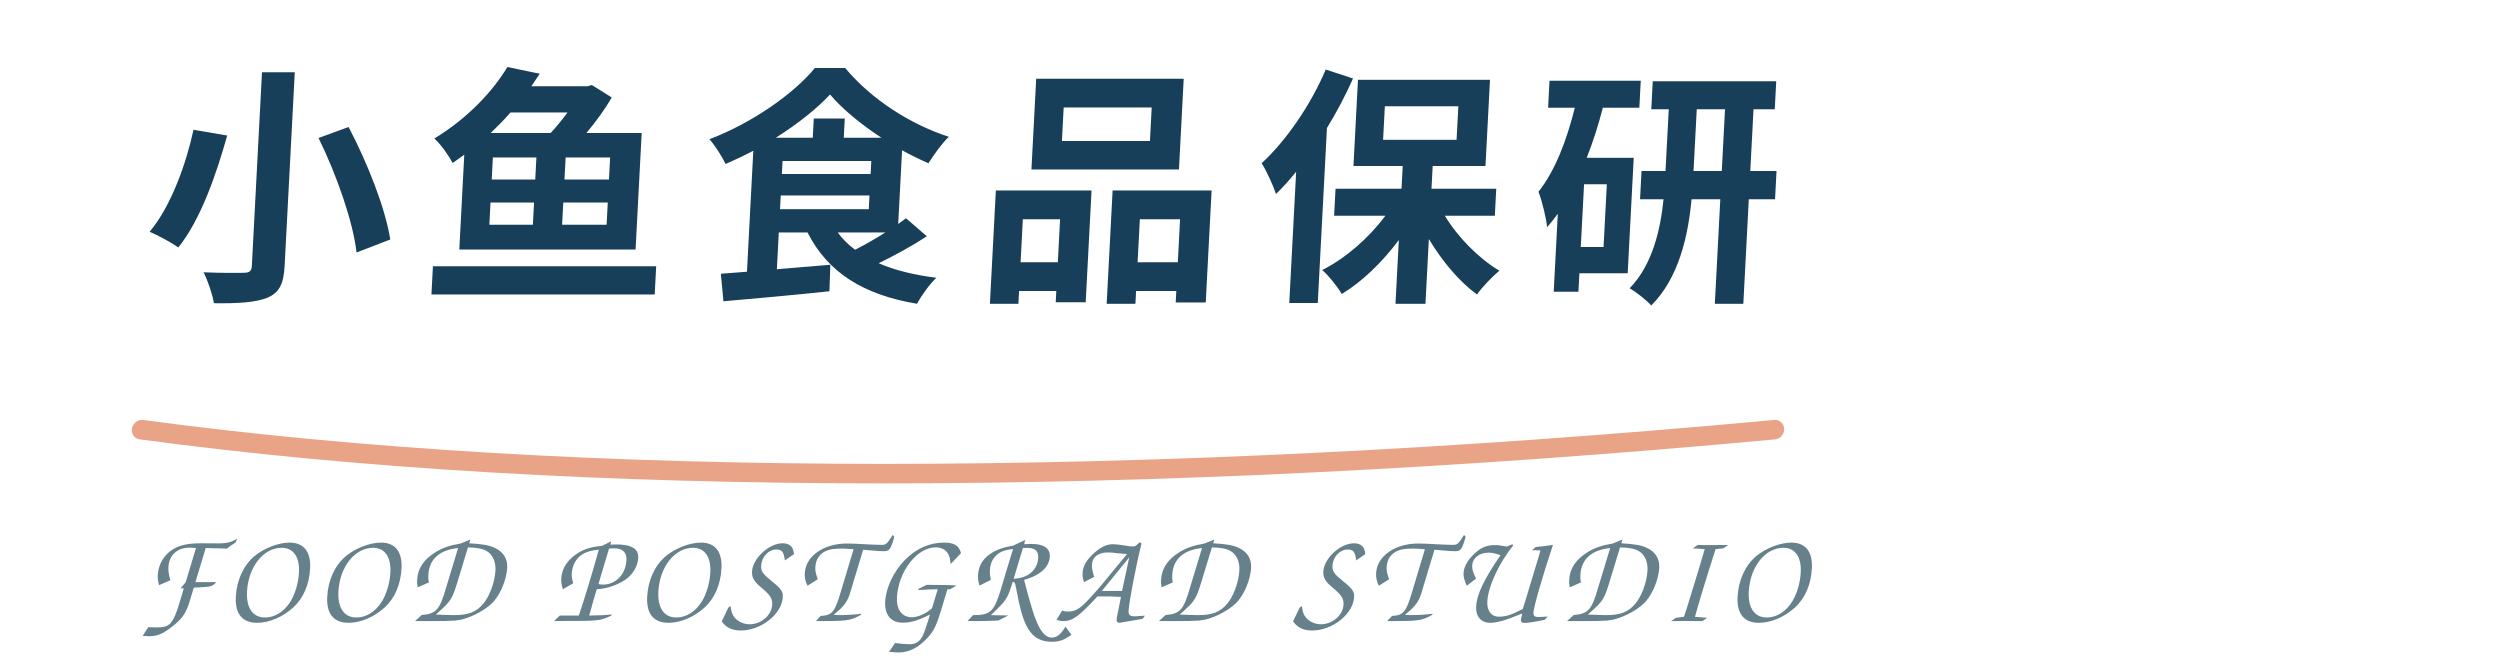
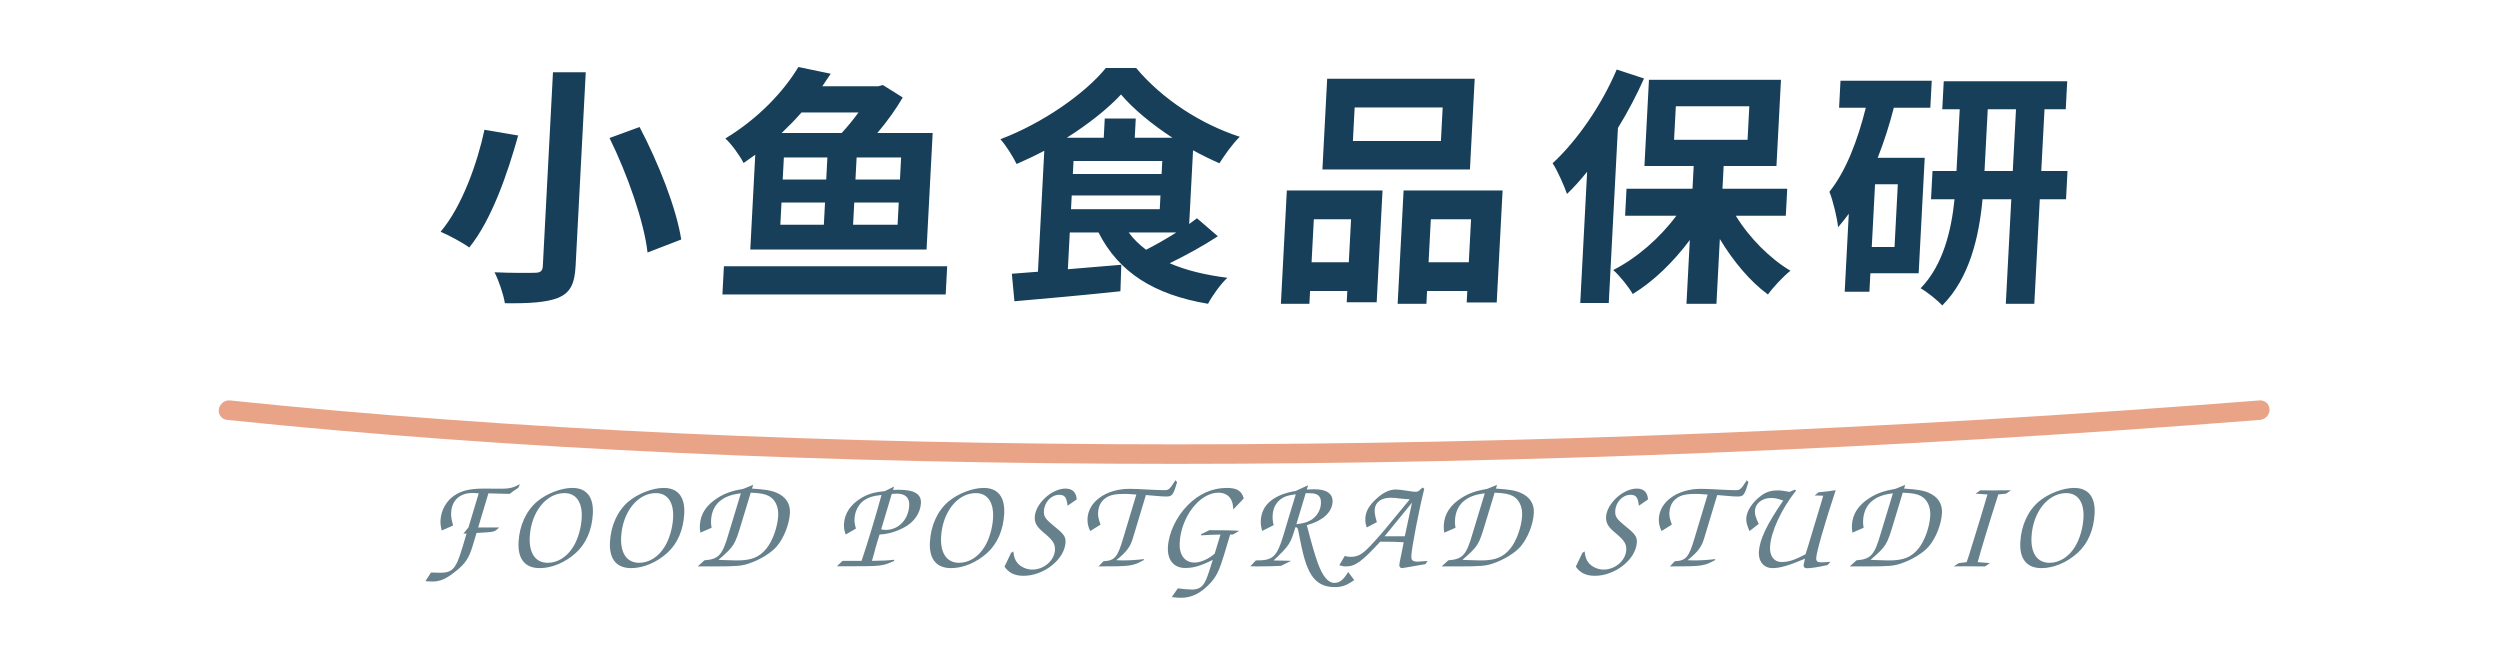
<svg xmlns="http://www.w3.org/2000/svg" width="640" height="170" viewBox="0 0 640 170" role="img" aria-labelledby="title desc">
-   <g transform="translate(-498 -38) skewX(-3)">
-     <text x="540" y="110" fill="#173f59" font-family="'STKaiti','KaiTi','FZKai-Z03','Noto Serif SC','Songti SC',serif" font-size="64" font-weight="600" letter-spacing="7">小鱼食品保研</text>
-     <path d="M542 148c112 15 257 15 418 0" fill="none" stroke="#e9a487" stroke-width="5" stroke-linecap="round" />
-     <text x="543" y="197" fill="#66818b" font-family="'Bradley Hand','Segoe Print','Comic Sans MS',cursive" font-size="34" font-style="italic" letter-spacing="3">FOOD POSTGRAD STUDIO</text>
+   <g transform="skewX(-3)">
+     <text x="324" y="72" text-anchor="middle" fill="#173f59" font-family="'STKaiti','KaiTi','FZKai-Z03','Noto Serif SC','Songti SC',serif" font-size="64" font-weight="600" letter-spacing="7">小鱼食品保研</text>
+     <path d="M64 105c145 15 330 15 520 0" fill="none" stroke="#e9a487" stroke-width="5" stroke-linecap="round" />
+     <text x="328" y="145" text-anchor="middle" fill="#66818b" font-family="'Bradley Hand','Segoe Print','Comic Sans MS',cursive" font-size="34" font-style="italic" letter-spacing="3">FOOD POSTGRAD STUDIO</text>
  </g>
</svg>
